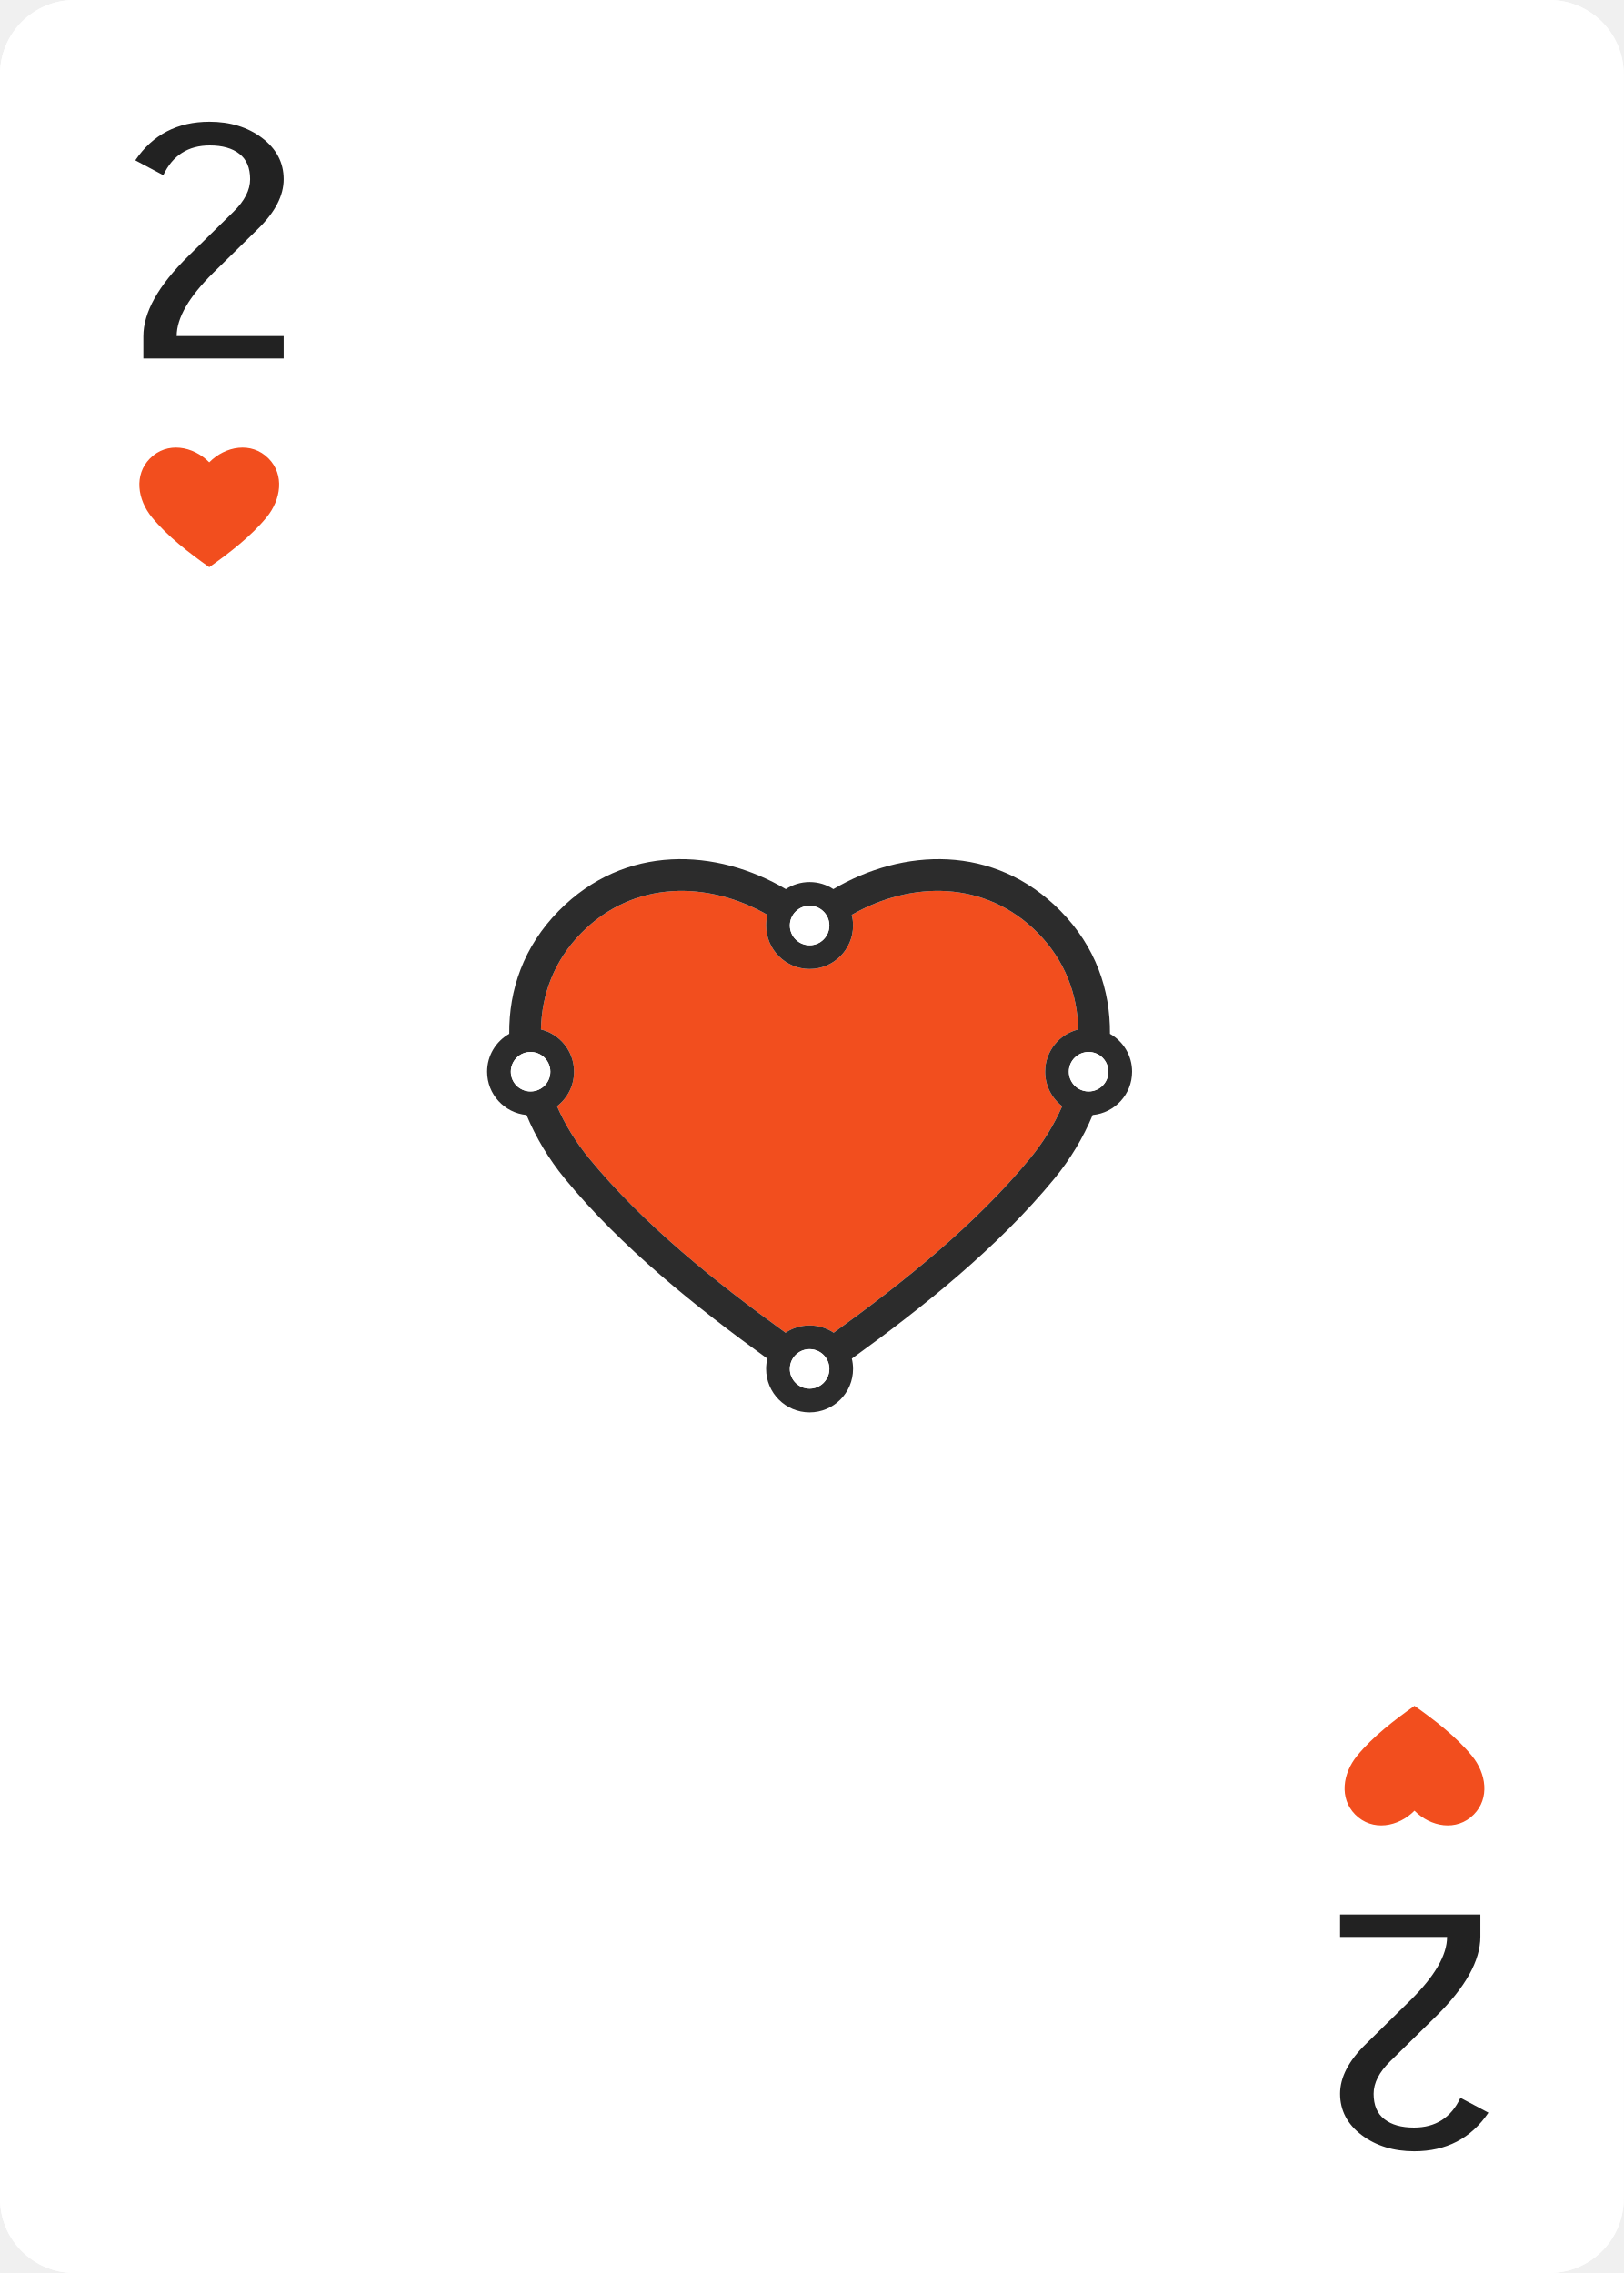
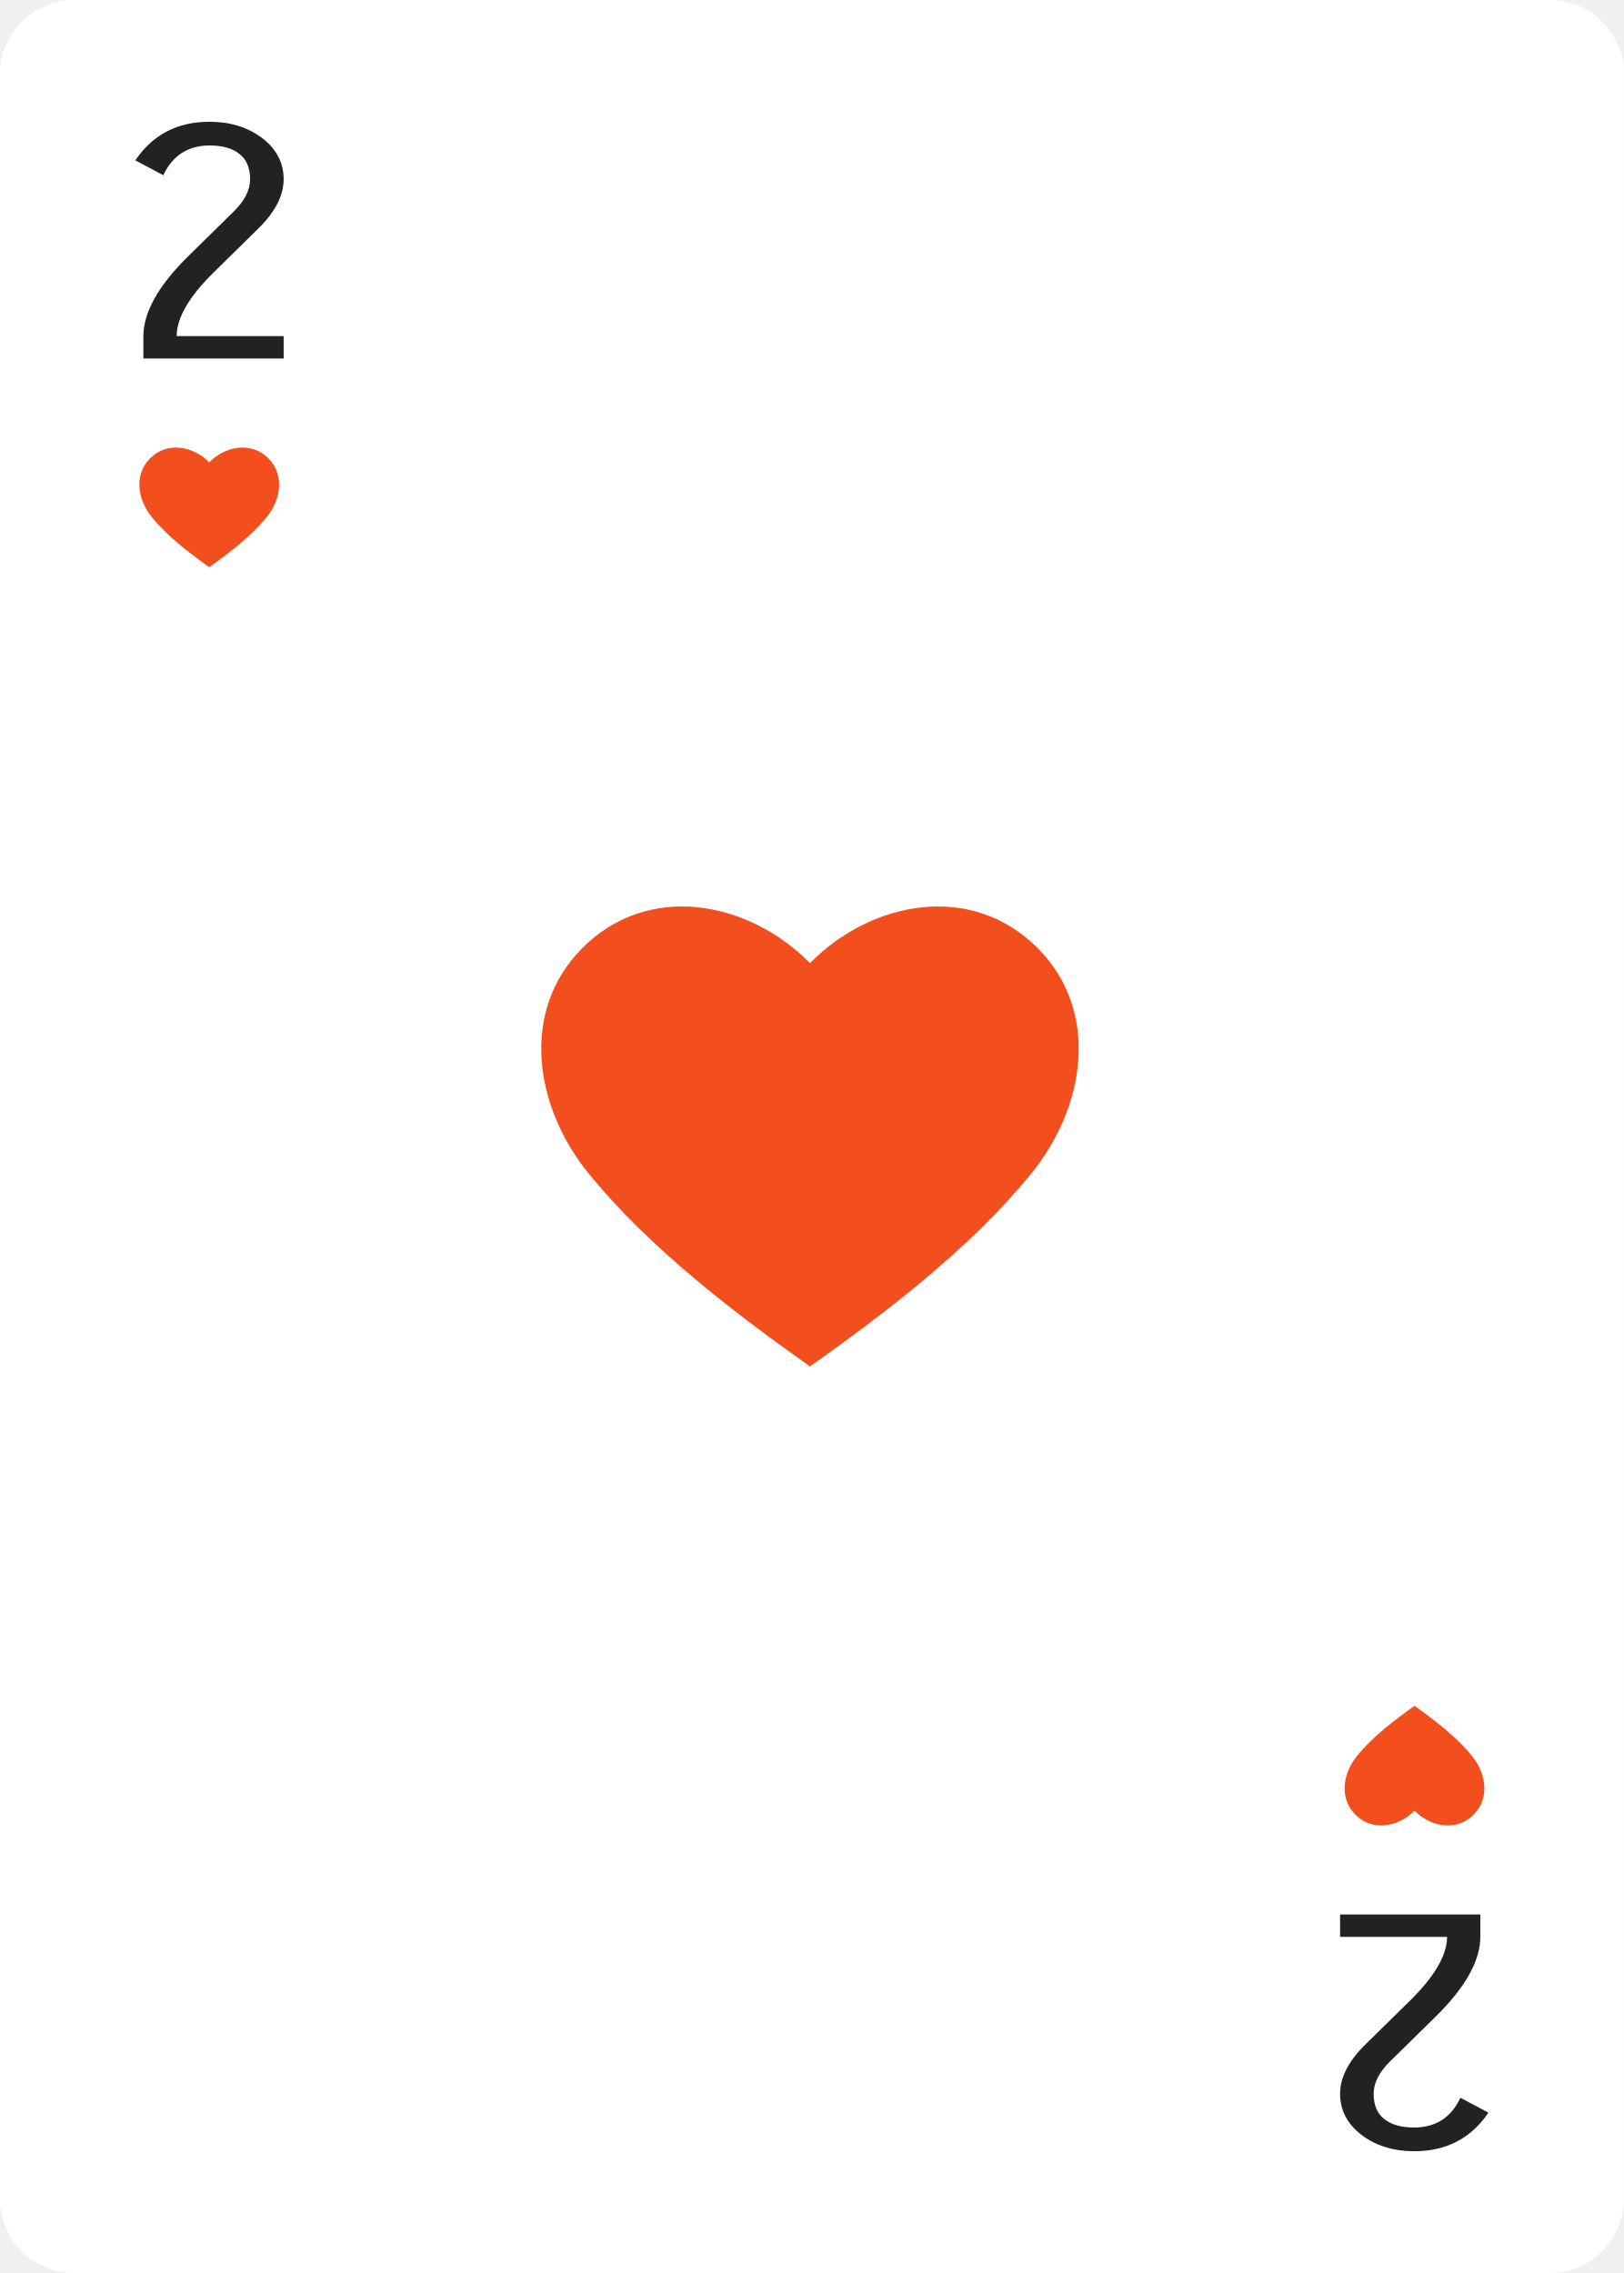
<svg xmlns="http://www.w3.org/2000/svg" width="240" height="336" viewBox="0 0 240 336" fill="none">
  <rect width="240" height="336" rx="11" fill="white" />
  <rect width="240" height="336" rx="11" fill="white" />
  <path d="M198 283H218.807V286.28C218.807 289.821 216.607 293.772 212.17 298.133L205.495 304.693C203.854 306.296 203.034 307.899 203.034 309.502C203.034 311.179 203.556 312.446 204.637 313.266C205.681 314.086 207.136 314.496 209 314.496C212.17 314.496 214.481 313.043 215.861 310.098L220 312.297C217.427 316.099 213.773 318 209.037 318C206.017 318 203.407 317.217 201.281 315.615C199.156 314.012 198.075 311.962 198.075 309.502C198.075 307.079 199.342 304.619 201.915 302.121L208.478 295.673C212.058 292.132 213.885 289.001 213.885 286.317H198.075V283H198Z" fill="#222222" />
  <path d="M217.546 259.538C219.695 262.16 220.204 265.82 217.848 268.216C215.301 270.806 211.425 270.056 209.073 267.664C206.721 270.056 202.845 270.806 200.298 268.216C197.942 265.82 198.451 262.16 200.599 259.538C202.919 256.706 206.095 254.272 209.073 252.162C212.05 254.272 215.227 256.706 217.546 259.538Z" fill="#F24E1E" />
  <path d="M42 53H21.193V49.72C21.193 46.179 23.393 42.228 27.83 37.867L34.505 31.307C36.146 29.704 36.966 28.101 36.966 26.498C36.966 24.821 36.444 23.554 35.363 22.734C34.319 21.914 32.864 21.504 31 21.504C27.83 21.504 25.519 22.957 24.139 25.902L20 23.703C22.573 19.901 26.227 18 30.963 18C33.983 18 36.593 18.783 38.719 20.386C40.844 21.988 41.925 24.038 41.925 26.498C41.925 28.921 40.658 31.381 38.085 33.879L31.522 40.327C27.942 43.868 26.115 46.999 26.115 49.683H41.925V53H42Z" fill="#222222" />
  <path d="M22.453 76.462C20.305 73.84 19.796 70.18 22.152 67.784C24.699 65.194 28.575 65.944 30.927 68.336C33.279 65.944 37.155 65.194 39.702 67.784C42.058 70.18 41.549 73.84 39.401 76.462C37.081 79.294 33.905 81.728 30.927 83.838C27.949 81.728 24.773 79.294 22.453 76.462Z" fill="#F24E1E" />
-   <path d="M125.894 135.236C134.624 130.222 145.628 130.029 153.407 137.925C157.408 141.987 159.26 146.993 159.371 152.184C156.561 152.871 154.477 155.405 154.477 158.425C154.477 160.505 155.464 162.353 156.996 163.528C155.809 166.242 154.206 168.85 152.249 171.235C144.246 180.985 133.595 189.504 123.221 197.001C122.202 196.321 120.978 195.925 119.661 195.925C118.346 195.925 117.123 196.321 116.104 196.999C105.731 189.503 95.08 180.985 87.079 171.235C85.121 168.85 83.518 166.242 82.331 163.528C83.863 162.353 84.85 160.505 84.85 158.425C84.85 155.405 82.766 152.871 79.957 152.184C80.067 146.993 81.92 141.987 85.92 137.925C93.699 130.029 104.703 130.222 113.433 135.236C113.306 135.741 113.238 136.269 113.238 136.813C113.238 140.362 116.115 143.239 119.664 143.239C123.212 143.239 126.089 140.362 126.089 136.813C126.089 136.269 126.021 135.741 125.894 135.236Z" fill="#F24E1E" />
-   <path d="M119.97 199.446C119.97 199.446 119.97 199.446 119.97 199.446C119.869 199.436 119.766 199.43 119.661 199.43C119.558 199.43 119.457 199.436 119.356 199.446C119.356 199.446 119.356 199.446 119.356 199.446C119.407 199.441 119.458 199.437 119.51 199.434C119.56 199.431 119.611 199.43 119.661 199.43C119.714 199.43 119.765 199.431 119.817 199.434C119.869 199.437 119.92 199.441 119.97 199.446Z" fill="#F24E1E" />
-   <path d="M119.987 139.716C119.742 139.73 119.585 139.73 119.34 139.716C119.446 139.728 119.554 139.734 119.664 139.734C119.773 139.734 119.881 139.728 119.987 139.716Z" fill="#F24E1E" />
-   <path d="M159.146 156.092C159.142 156.095 159.137 156.098 159.133 156.101C158.783 156.368 158.495 156.712 158.295 157.108C158.498 156.707 158.79 156.36 159.146 156.092C159.146 156.092 159.146 156.092 159.146 156.092Z" fill="#F24E1E" />
-   <path d="M80.181 156.092C80.186 156.095 80.19 156.098 80.194 156.101C80.813 156.573 81.237 157.286 81.328 158.1C81.237 157.28 80.807 156.563 80.181 156.092C80.181 156.092 80.181 156.092 80.181 156.092Z" fill="#F24E1E" />
-   <path fill-rule="evenodd" clip-rule="evenodd" d="M164.055 152.825C164.116 146.349 161.944 139.929 156.732 134.639C146.916 124.675 133.404 125.399 123.176 131.432C122.166 130.772 120.96 130.388 119.664 130.388C118.367 130.388 117.161 130.772 116.151 131.432C105.923 125.399 92.411 124.675 82.595 134.639C77.383 139.929 75.211 146.349 75.272 152.825C73.319 153.928 72 156.022 72 158.425C72 161.772 74.558 164.521 77.826 164.823C79.228 168.198 81.154 171.385 83.469 174.206C91.865 184.435 102.933 193.255 113.417 200.828C113.299 201.316 113.236 201.826 113.236 202.35C113.236 205.899 116.113 208.776 119.661 208.776C123.21 208.776 126.087 205.899 126.087 202.35C126.087 201.827 126.024 201.318 125.906 200.831C136.391 193.257 147.461 184.437 155.858 174.206C158.173 171.385 160.099 168.198 161.501 164.823C164.769 164.521 167.327 161.772 167.327 158.425C167.327 156.022 166.008 153.928 164.055 152.825ZM153.407 137.925C145.628 130.029 134.624 130.222 125.894 135.236C126.021 135.74 126.089 136.269 126.089 136.813C126.089 140.362 123.212 143.238 119.664 143.238C116.115 143.238 113.238 140.362 113.238 136.813C113.238 136.269 113.306 135.74 113.433 135.236C104.703 130.222 93.699 130.029 85.92 137.925C81.919 141.986 80.067 146.992 79.957 152.184C82.766 152.87 84.85 155.404 84.85 158.425C84.85 160.505 83.863 162.353 82.331 163.528C83.518 166.242 85.121 168.85 87.079 171.235C95.08 180.984 105.731 189.503 116.104 196.999C117.122 196.321 118.346 195.925 119.661 195.925C120.978 195.925 122.202 196.321 123.221 197.001C133.595 189.504 144.246 180.985 152.248 171.235C154.206 168.85 155.809 166.242 156.996 163.528C155.464 162.353 154.477 160.505 154.477 158.425C154.477 155.404 156.561 152.87 159.371 152.184C159.26 146.992 157.408 141.986 153.407 137.925ZM119.334 139.715C118.113 139.578 117.12 138.688 116.829 137.52C116.773 137.294 116.743 137.057 116.743 136.813C116.743 135.2 118.051 133.893 119.664 133.893C121.277 133.893 122.584 135.2 122.584 136.813C122.584 137.057 122.554 137.294 122.498 137.52C122.207 138.688 121.214 139.578 119.993 139.715C119.885 139.727 119.775 139.734 119.664 139.734C119.552 139.734 119.442 139.727 119.334 139.715ZM119.51 199.434C119.56 199.431 119.61 199.43 119.661 199.43C119.714 199.43 119.765 199.431 119.817 199.434C121.358 199.515 122.582 200.79 122.582 202.35C122.582 202.692 122.523 203.02 122.415 203.325C122.015 204.458 120.934 205.27 119.664 205.271C119.663 205.271 119.662 205.271 119.661 205.271C118.388 205.271 117.305 204.457 116.906 203.32C116.799 203.017 116.741 202.69 116.741 202.35C116.741 200.788 117.967 199.513 119.51 199.434ZM75.505 158.425C75.505 158.074 75.567 157.736 75.681 157.424C76.089 156.304 77.164 155.505 78.425 155.505C79.09 155.505 79.703 155.727 80.194 156.101C80.894 156.635 81.346 157.477 81.346 158.425C81.346 158.931 81.217 159.407 80.991 159.822C80.495 160.73 79.532 161.346 78.425 161.346C77.61 161.346 76.873 161.012 76.343 160.473C75.825 159.946 75.505 159.223 75.505 158.425ZM158.336 159.822C158.11 159.407 157.981 158.931 157.981 158.425C157.981 157.477 158.433 156.635 159.133 156.101C159.624 155.727 160.237 155.505 160.902 155.505C162.163 155.505 163.238 156.304 163.646 157.424C163.76 157.736 163.822 158.074 163.822 158.425C163.822 159.223 163.503 159.946 162.984 160.473C162.454 161.012 161.717 161.346 160.902 161.346C159.795 161.346 158.832 160.73 158.336 159.822Z" fill="#2C2C2C" />
-   <path d="M119.664 139.734C121.277 139.734 122.584 138.426 122.584 136.813C122.584 135.2 121.277 133.893 119.664 133.893C118.051 133.893 116.743 135.2 116.743 136.813C116.743 138.426 118.051 139.734 119.664 139.734Z" fill="white" />
-   <path d="M78.425 161.346C80.038 161.346 81.346 160.038 81.346 158.425C81.346 156.812 80.038 155.505 78.425 155.505C76.812 155.505 75.505 156.812 75.505 158.425C75.505 160.038 76.812 161.346 78.425 161.346Z" fill="white" />
-   <path d="M160.902 161.346C162.515 161.346 163.822 160.038 163.822 158.425C163.822 156.812 162.515 155.505 160.902 155.505C159.289 155.505 157.981 156.812 157.981 158.425C157.981 160.038 159.289 161.346 160.902 161.346Z" fill="white" />
-   <path d="M122.582 202.351C122.582 203.964 121.274 205.271 119.661 205.271C118.048 205.271 116.741 203.964 116.741 202.351C116.741 200.738 118.048 199.43 119.661 199.43C121.274 199.43 122.582 200.738 122.582 202.351Z" fill="white" />
+   <path d="M87.129 173.624C78.866 163.537 76.907 149.462 85.97 140.245C95.766 130.282 110.674 133.169 119.72 142.369C128.765 133.17 143.673 130.282 153.469 140.245C162.532 149.462 160.573 163.537 152.311 173.624C143.388 184.516 131.172 193.875 119.72 201.991C108.267 193.875 96.051 184.516 87.129 173.624Z" fill="#F24E1E" />
</svg>
